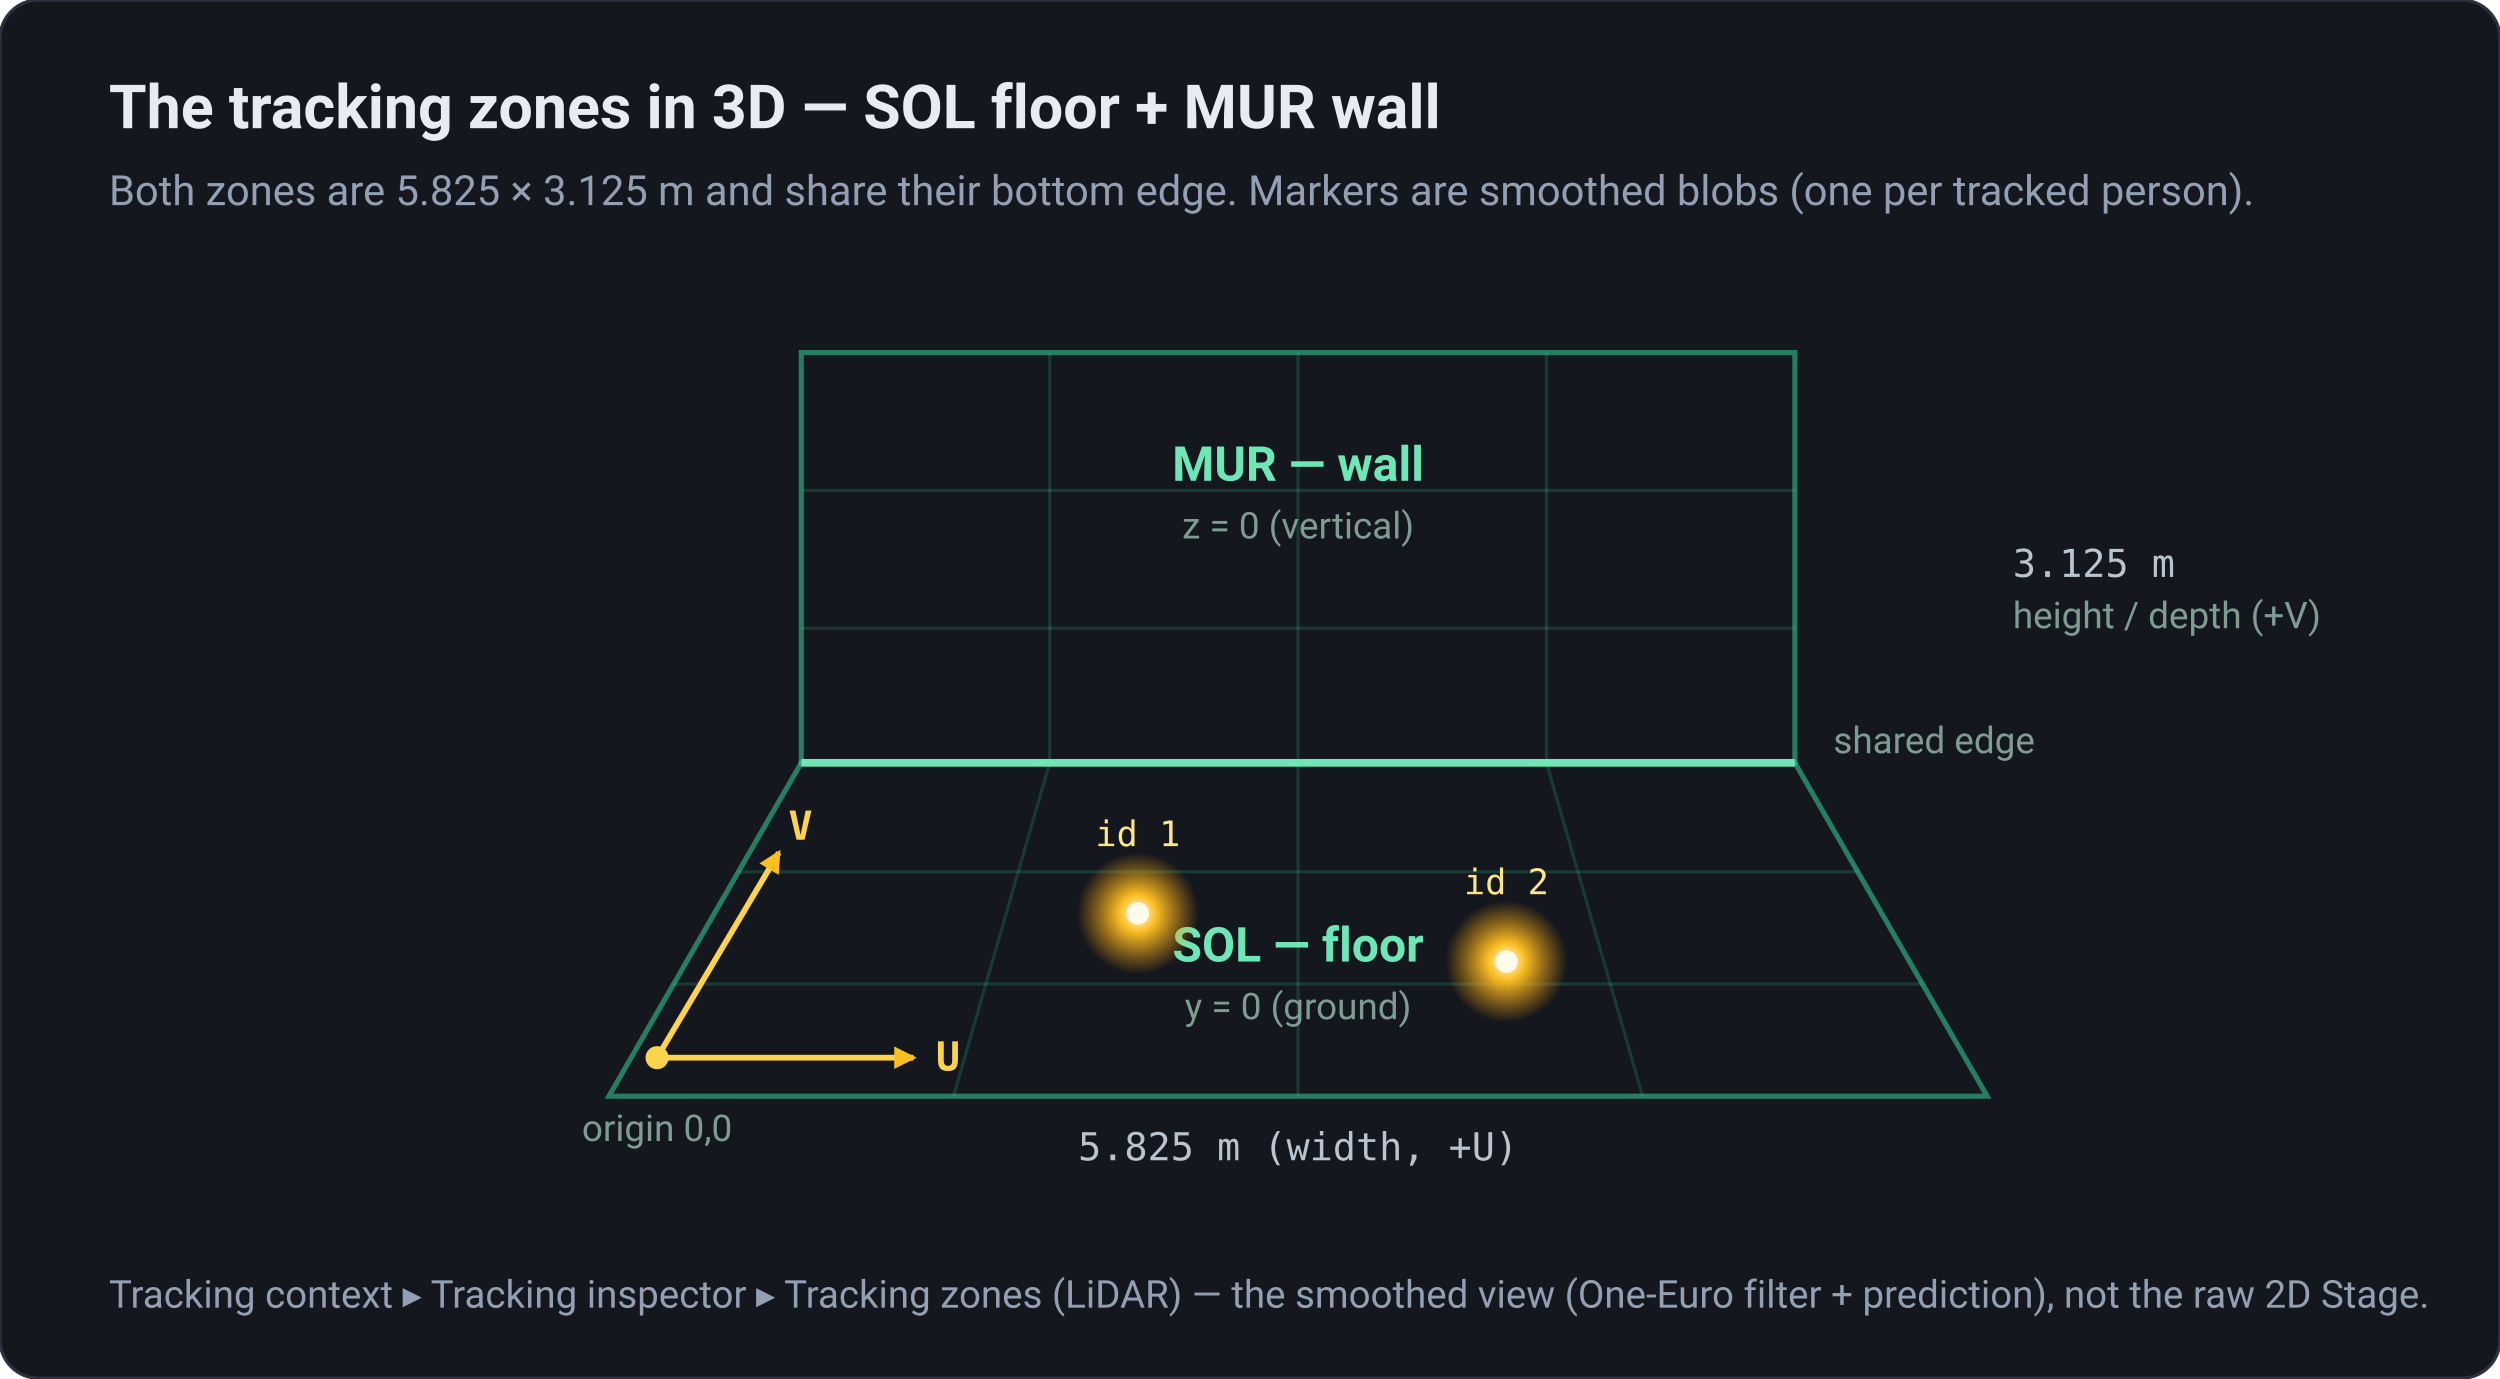
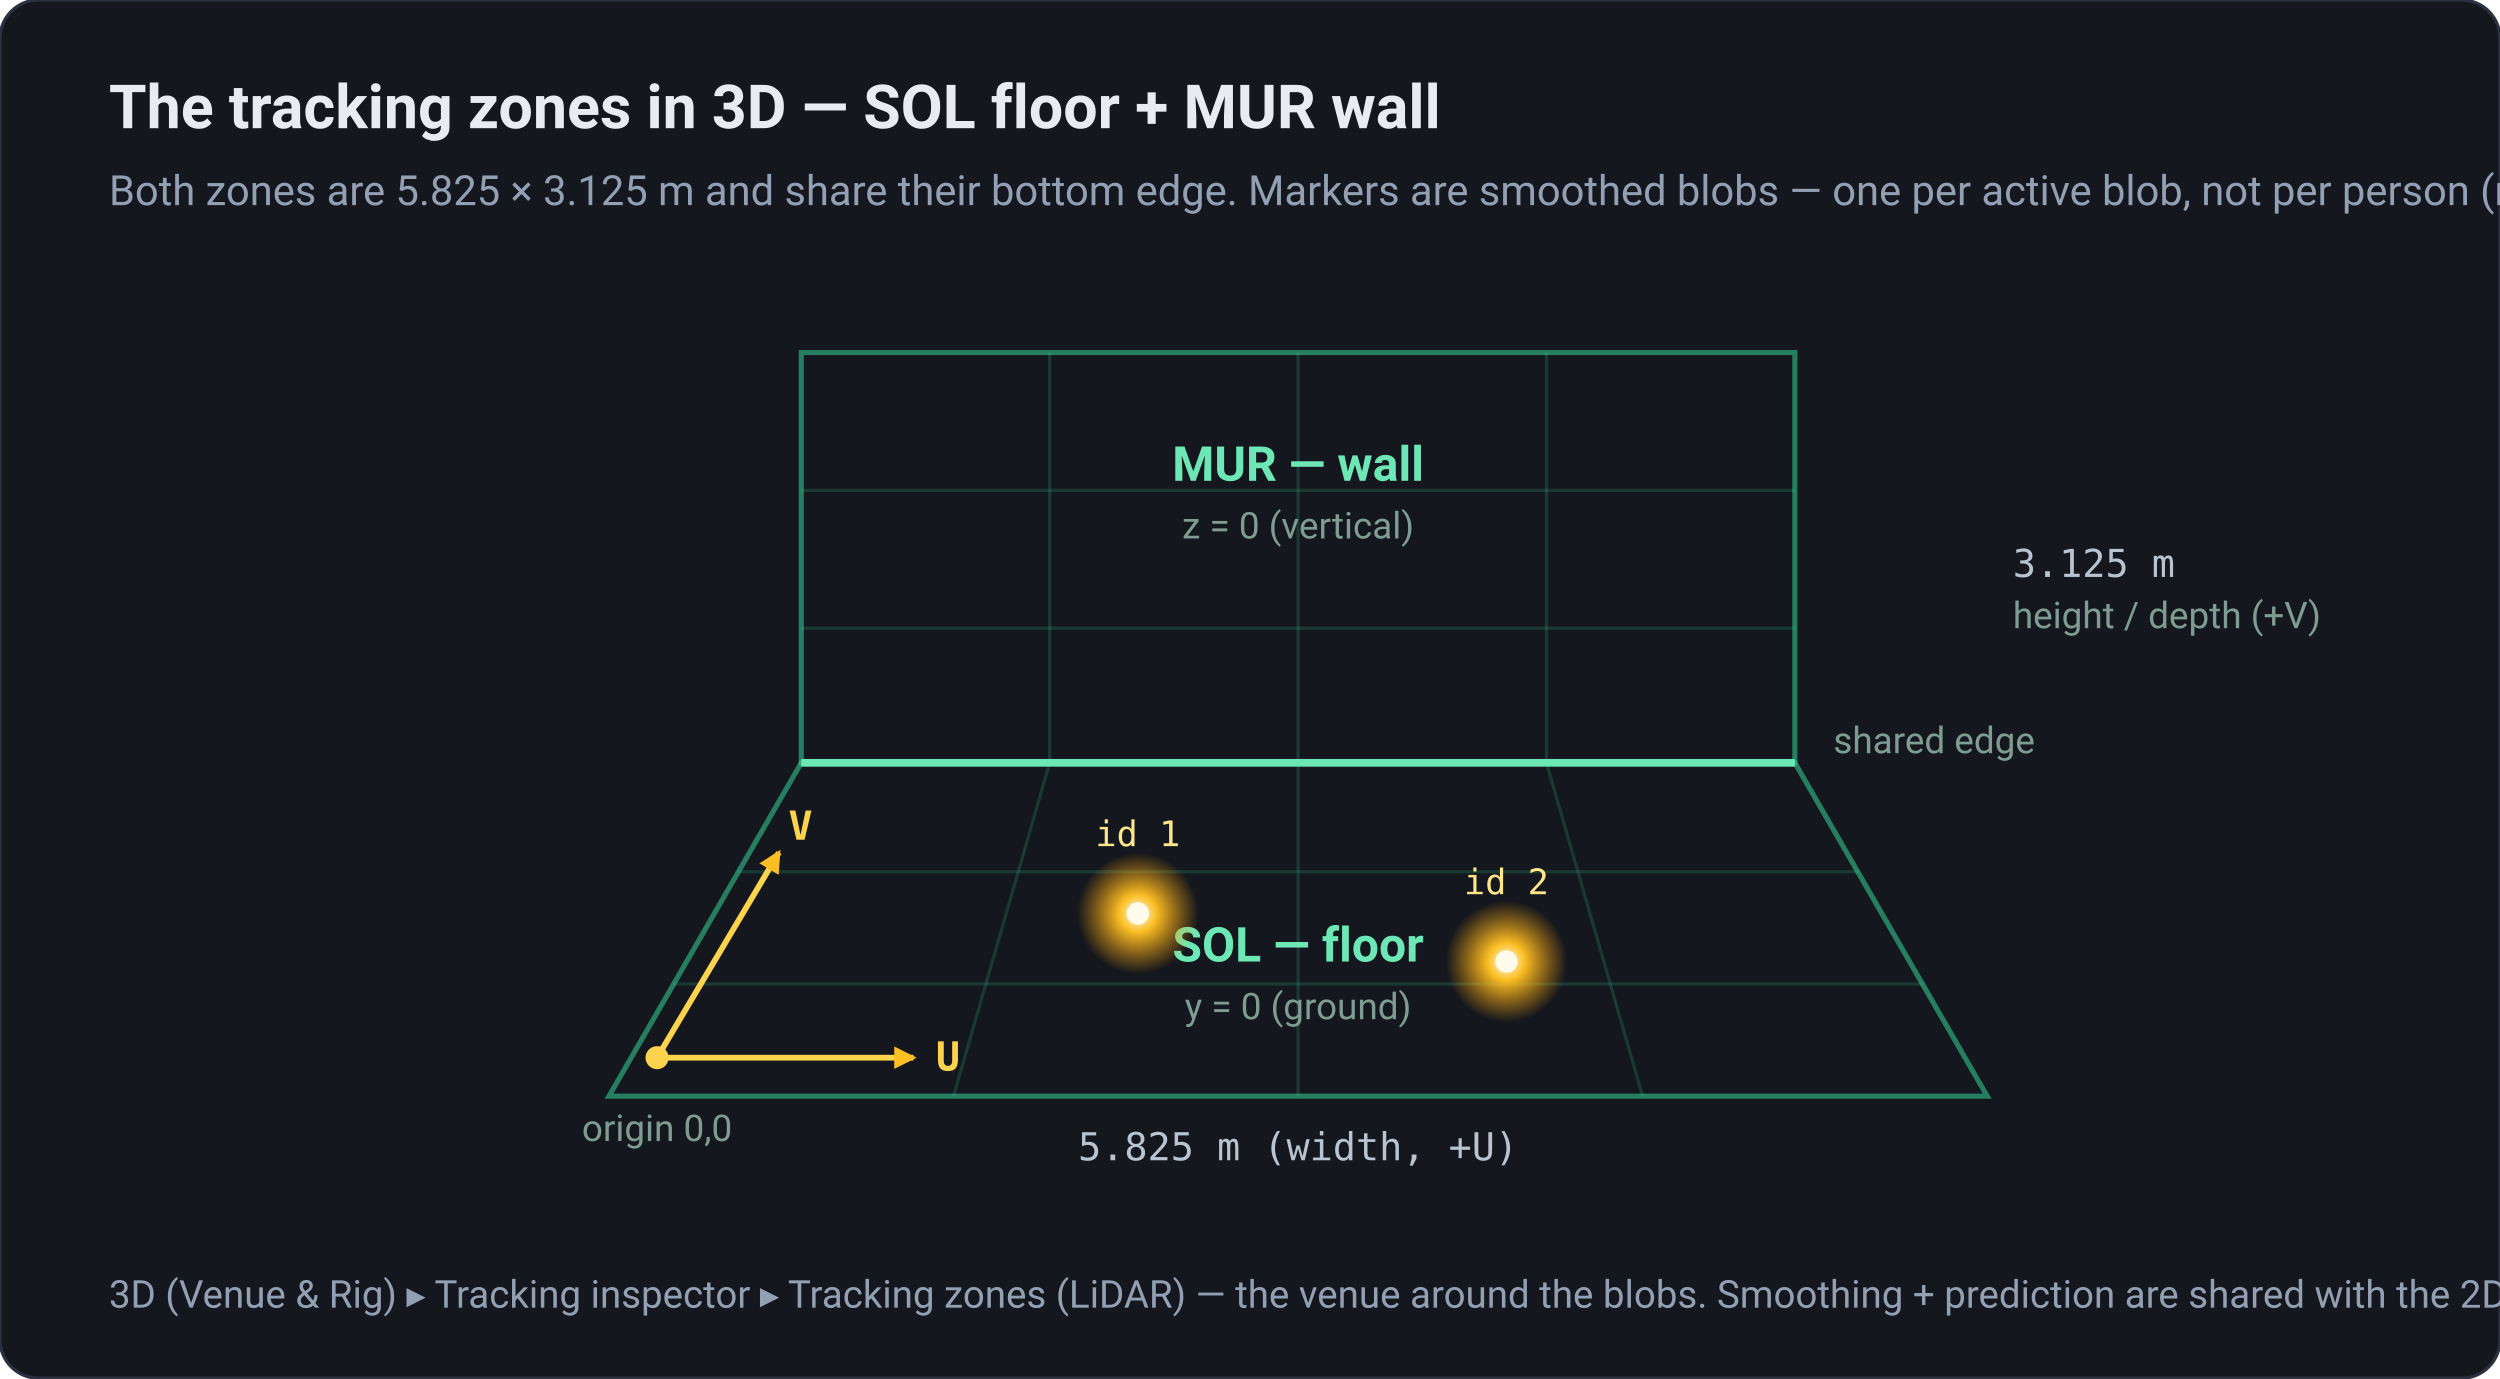
<svg xmlns="http://www.w3.org/2000/svg" viewBox="0 0 780 430" width="780" height="430" font-family="ui-sans-serif, system-ui, 'Segoe UI', Roboto, sans-serif">
  <defs>
    <radialGradient id="tz-blob" cx="50%" cy="50%" r="50%">
      <stop offset="0%" stop-color="#ffffff" />
      <stop offset="30%" stop-color="#fbbf24" />
      <stop offset="100%" stop-color="#f59e0b" stop-opacity="0" />
    </radialGradient>
    <marker id="tz-ar" markerWidth="9" markerHeight="9" refX="7" refY="4.5" orient="auto" markerUnits="userSpaceOnUse">
      <path d="M1,1 L8,4.5 L1,8 Z" fill="#fbbf24" />
    </marker>
    <style>
      .title { fill: #e8ebf0; font-size: 19px; font-weight: 600; }
      .sub   { fill: #93a0b3; font-size: 13px; }
      .zname { fill: #6ee7b7; font-size: 15px; font-weight: 600; }
      .zsub  { fill: #7f9c93; font-size: 11.5px; }
      .dim   { fill: #b9c4d0; font-size: 12px; font-family: ui-monospace, 'Consolas', monospace; }
      .uv    { fill: #fcd34d; font-size: 12.5px; font-weight: 600; font-family: ui-monospace, monospace; }
      .bid   { fill: #fde68a; font-size: 11px; font-family: ui-monospace, monospace; }
      .note  { fill: #93a0b3; font-size: 12px; }
      .zedge { fill: none; stroke: #34d399; stroke-opacity: .55; stroke-width: 1.6; }
      .zgrid { fill: none; stroke: #34d399; stroke-opacity: .18; stroke-width: 1; }
    </style>
  </defs>
  <rect x="0" y="0" width="780" height="430" rx="12" fill="#14171d" stroke="#2b3140" stroke-width="1" />
  <text x="34" y="40" class="title">The tracking zones in 3D — SOL floor + MUR wall</text>
-   <text x="34" y="64" class="sub">Both zones are 5.825 × 3.125 m and share their bottom edge. Markers are smoothed blobs (one per tracked person).</text>
+   <text x="34" y="64" class="sub">Both zones are 5.825 × 3.125 m and share their bottom edge. Markers are smoothed blobs — one per active blob, not per person (no merge here).</text>
  <polygon points="250,110 560,110 560,238 250,238" fill="#0e1a17" fill-opacity="0.7" class="zedge" />
  <g class="zgrid">
    <line x1="327.5" y1="110" x2="327.5" y2="238" />
    <line x1="405" y1="110" x2="405" y2="238" />
    <line x1="482.5" y1="110" x2="482.5" y2="238" />
    <line x1="250" y1="153" x2="560" y2="153" />
    <line x1="250" y1="196" x2="560" y2="196" />
  </g>
  <polygon points="250,238 560,238 620,342 190,342" fill="#0e1a17" fill-opacity="0.8" class="zedge" />
  <g class="zgrid">
    <line x1="230" y1="272" x2="580" y2="272" />
    <line x1="210" y1="307" x2="600" y2="307" />
    <line x1="327.5" y1="238" x2="297.5" y2="342" />
    <line x1="405" y1="238" x2="405" y2="342" />
    <line x1="482.5" y1="238" x2="512.5" y2="342" />
  </g>
  <line x1="250" y1="238" x2="560" y2="238" stroke="#6ee7b7" stroke-width="2.4" />
  <text x="572" y="235" class="zsub" fill="#6ee7b7">shared edge</text>
  <text x="405" y="150" text-anchor="middle" class="zname">MUR — wall</text>
  <text x="405" y="168" text-anchor="middle" class="zsub">z = 0 (vertical)</text>
  <text x="405" y="300" text-anchor="middle" class="zname">SOL — floor</text>
  <text x="405" y="318" text-anchor="middle" class="zsub">y = 0 (ground)</text>
  <g>
    <circle cx="355" cy="285" r="19" fill="url(#tz-blob)" />
    <circle cx="355" cy="285" r="3.5" fill="#fffbeb" />
    <text x="355" y="264" text-anchor="middle" class="bid">id 1</text>
    <circle cx="470" cy="300" r="19" fill="url(#tz-blob)" />
    <circle cx="470" cy="300" r="3.5" fill="#fffbeb" />
    <text x="470" y="279" text-anchor="middle" class="bid">id 2</text>
  </g>
  <g>
    <circle cx="205" cy="330" r="3.6" fill="#fcd34d" />
    <line x1="205" y1="330" x2="285" y2="330" stroke="#fcd34d" stroke-width="1.8" marker-end="url(#tz-ar)" />
    <text x="292" y="334" class="uv">U</text>
    <line x1="205" y1="330" x2="243" y2="266" stroke="#fcd34d" stroke-width="1.8" marker-end="url(#tz-ar)" />
    <text x="246" y="262" class="uv">V</text>
    <text x="205" y="356" text-anchor="middle" class="zsub" fill="#fcd34d">origin 0,0</text>
  </g>
  <text x="405" y="362" text-anchor="middle" class="dim">5.825 m (width, +U)</text>
  <text x="628" y="180" class="dim">3.125 m</text>
  <text x="628" y="196" class="zsub">height / depth (+V)</text>
-   <text x="34" y="408" class="note">Tracking context ▸ Tracking inspector ▸ Tracking zones (LiDAR) — the smoothed view (One-Euro filter + prediction), not the raw 2D Stage.</text>
+   <text x="34" y="408" class="note">3D (Venue &amp; Rig) ▸ Tracking inspector ▸ Tracking zones (LiDAR) — the venue around the blobs. Smoothing + prediction are shared with the 2D Stage; neither is people-merged.</text>
</svg>
